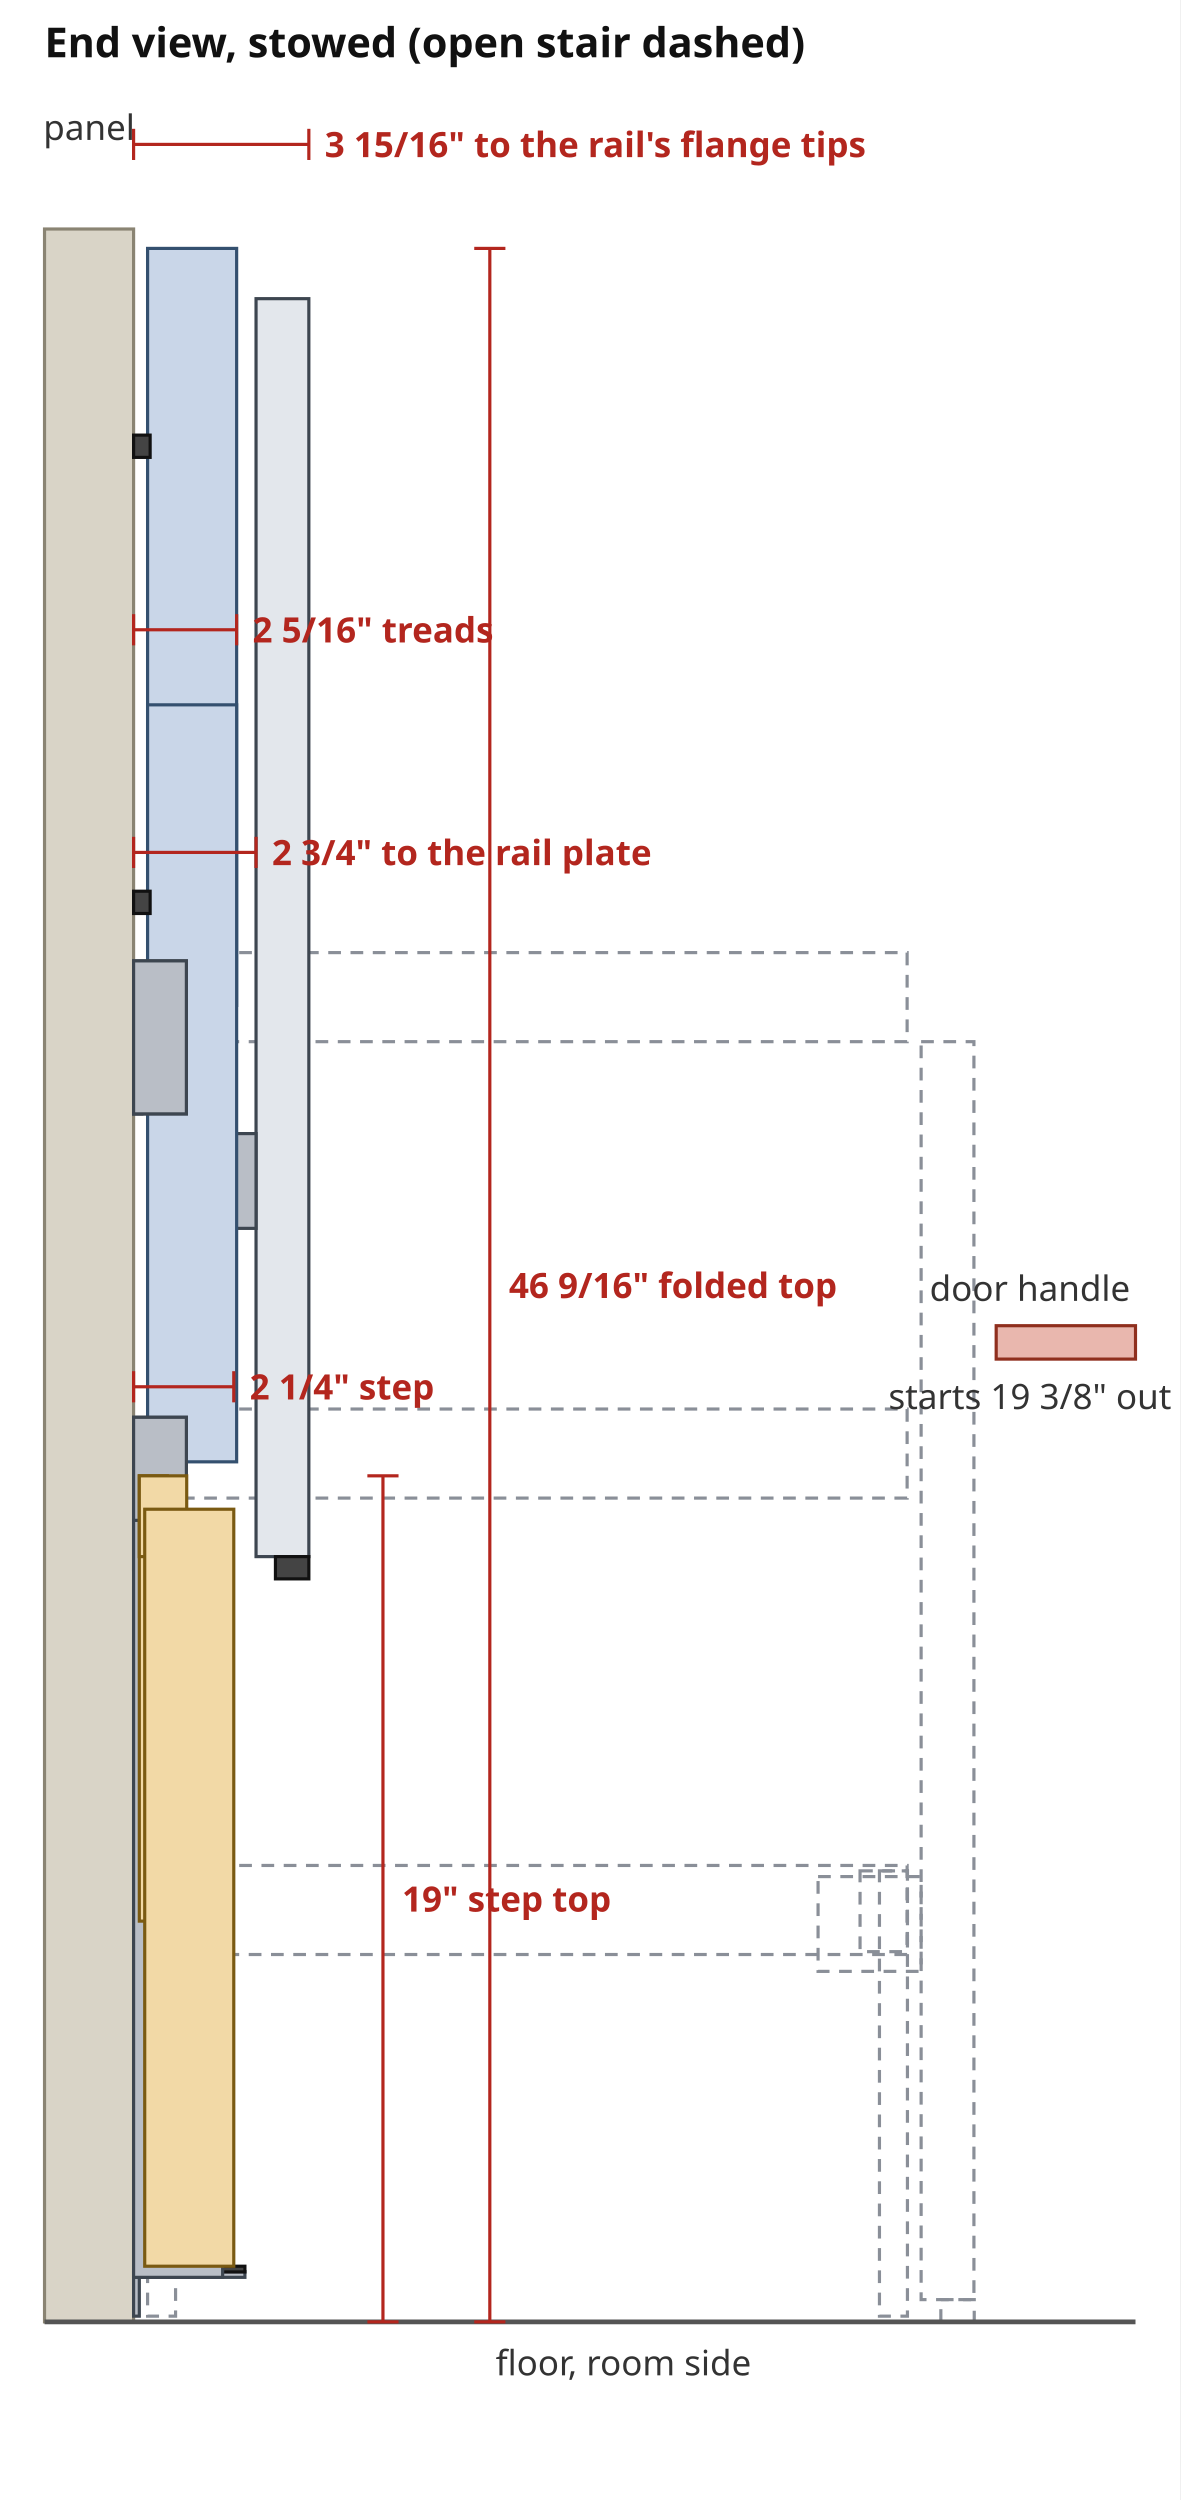
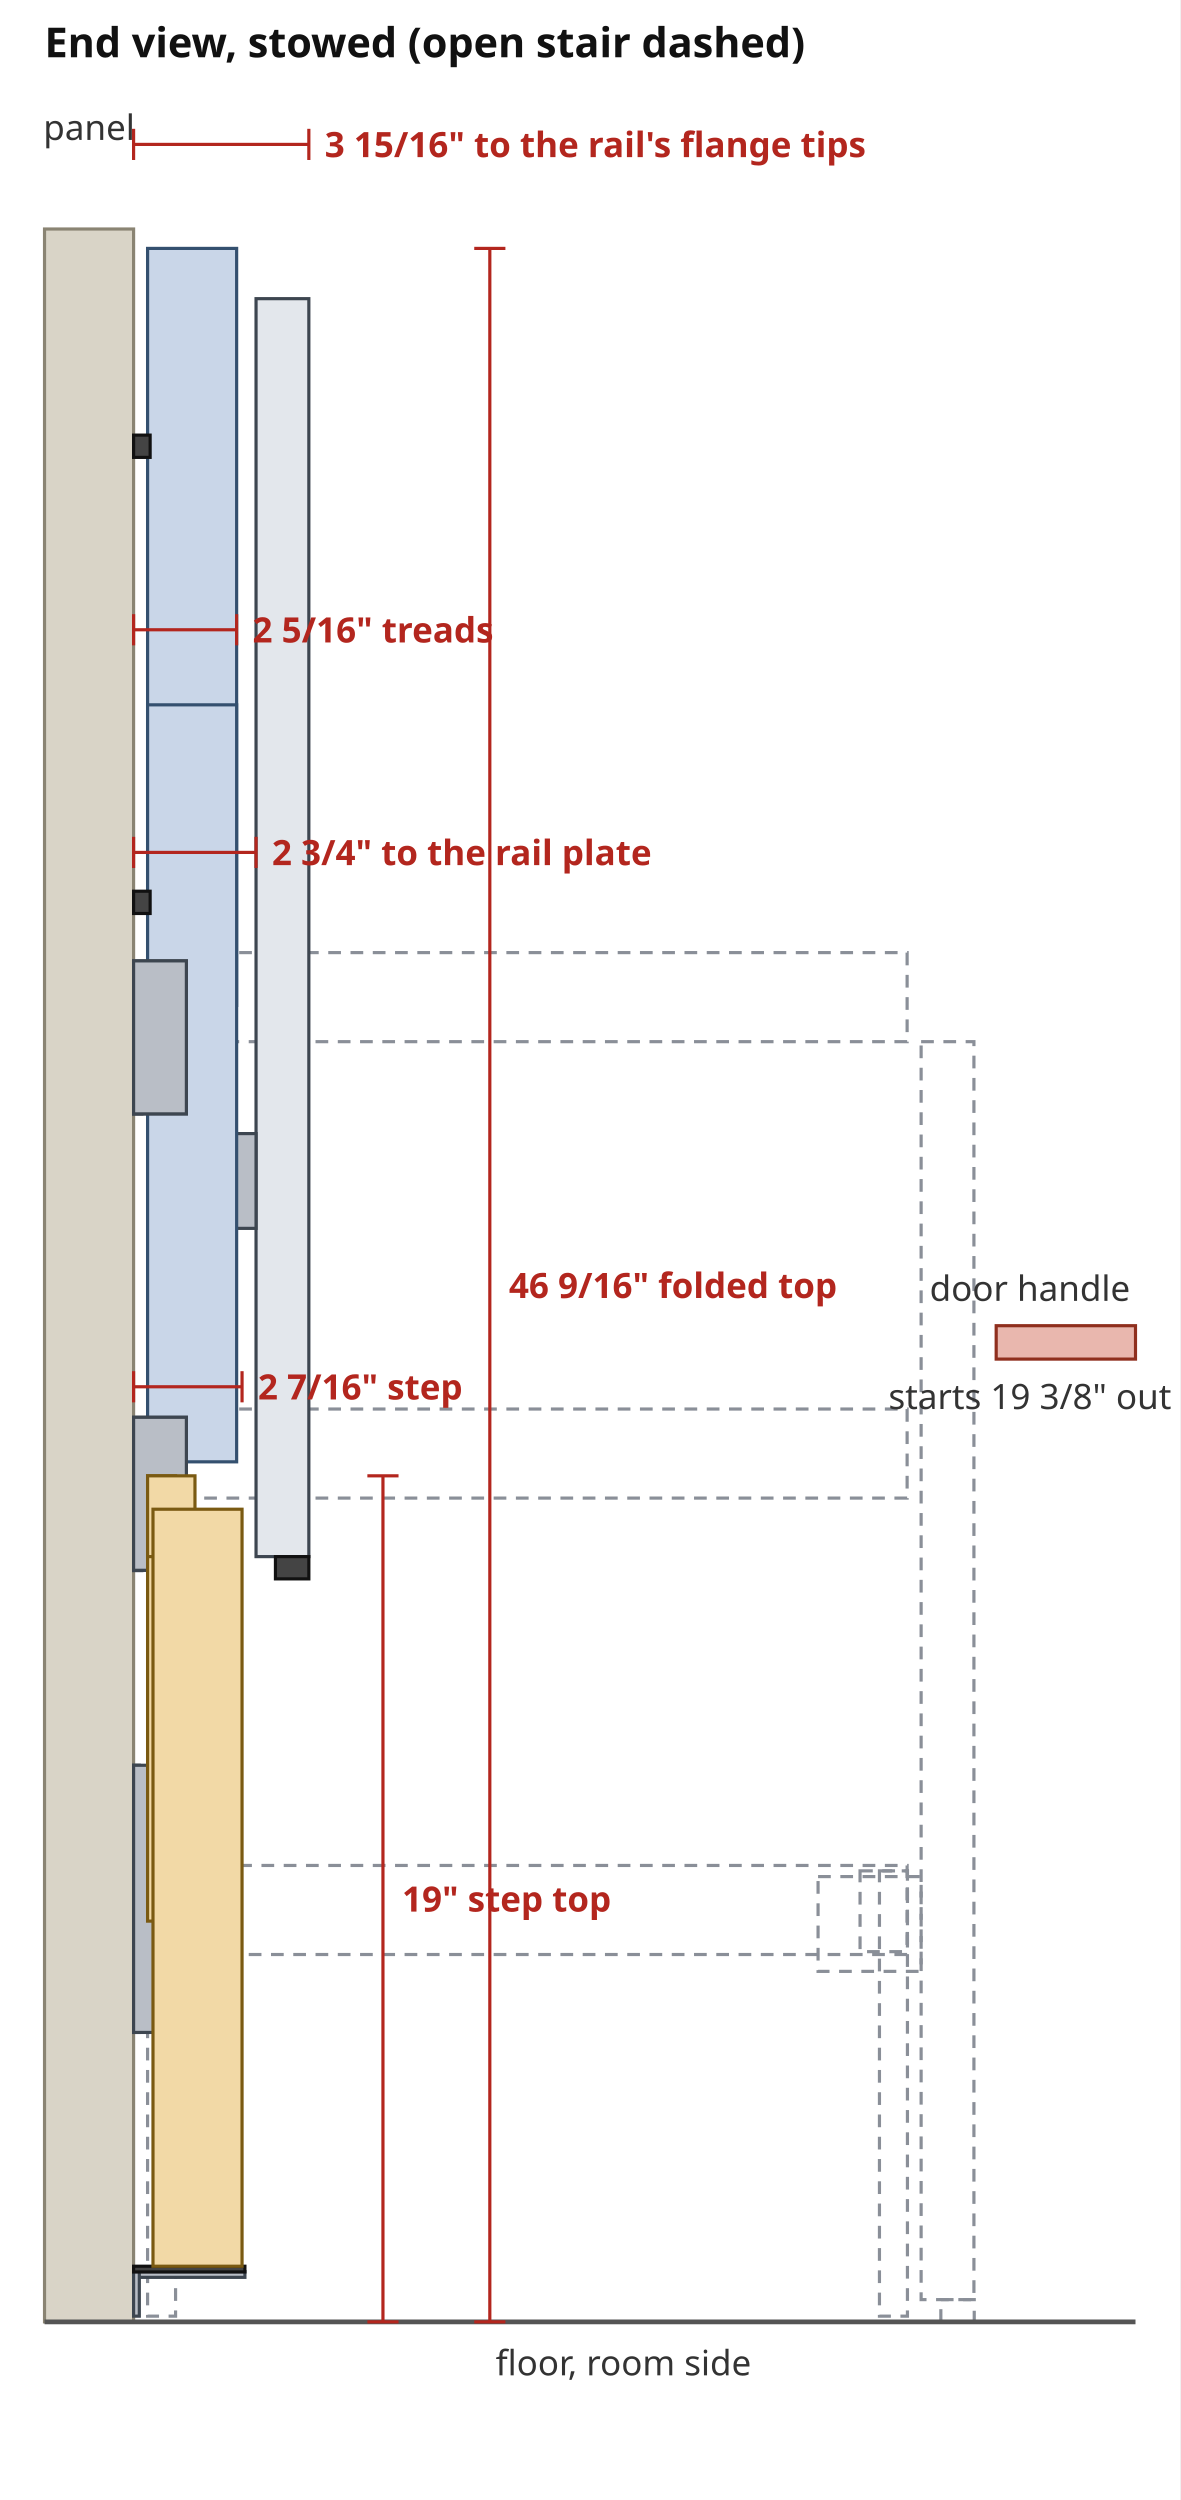
<svg xmlns="http://www.w3.org/2000/svg" viewBox="0 0 371 786" width="371" height="786" role="img">
  <style>
.bg{fill:#fff}.panel{fill:#d9d4c7;stroke:#8a8473}.floor{stroke:#555;stroke-width:1.5}
.tread{fill:#c9d6e8;stroke:#34506f}.rail{fill:#e3e7ec;stroke:#3d4650}.step{fill:#f2d9a6;stroke:#7a5a12}
.fixed{fill:#b9bec6;stroke:#3d4650}.rubber{fill:#444;stroke:#111}.handle{fill:#e9b7ae;stroke:#8f2f1e}
.ghost{fill:none;stroke:#8a8f98;stroke-dasharray:4 3}.bend{stroke:#3d4650;stroke-width:4}.hole{fill:#fff;stroke:#3d4650}.dim{stroke:#b3261e;fill:none;stroke-width:1}
.dimt{fill:#b3261e;font:600 11px system-ui,sans-serif}.lbl{fill:#333;font:11px system-ui,sans-serif}
.ttl{fill:#111;font:600 13px system-ui,sans-serif}rect,polygon,circle{stroke-width:1}
</style>
  <rect class="bg" width="371" height="786" />
  <text class="ttl" x="14" y="18">End view, stowed (open stair dashed)</text>
  <rect class="panel" x="14.0" y="72.0" width="28.0" height="658.0" />
  <rect class="ghost" x="47.2" y="299.5" width="238.0" height="28.0" />
  <rect class="ghost" x="47.2" y="443.0" width="238.0" height="28.0" />
  <rect class="ghost" x="47.2" y="586.5" width="238.0" height="28.0" />
  <rect class="ghost" x="46.4" y="588.2" width="8.8" height="140.0" />
  <rect class="ghost" x="46.4" y="588.2" width="14.9" height="25.4" />
  <rect class="ghost" x="276.5" y="588.2" width="8.8" height="140.0" />
  <rect class="ghost" x="270.4" y="588.2" width="14.9" height="25.4" />
  <rect class="ghost" x="289.6" y="327.5" width="16.6" height="395.5" />
  <rect class="ghost" x="257.2" y="590.0" width="32.4" height="29.8" />
  <rect class="ghost" x="295.8" y="723.0" width="10.5" height="7.0" />
  <rect class="handle" x="313.2" y="416.8" width="43.8" height="10.5" />
  <rect class="rail" x="80.5" y="93.9" width="16.6" height="395.5" />
  <rect class="fixed" x="48.1" y="356.4" width="32.4" height="29.8" />
  <rect class="rubber" x="86.6" y="489.4" width="10.5" height="7.0" />
  <rect class="tread" x="46.4" y="78.1" width="28.0" height="238.0" />
  <rect class="tread" x="46.4" y="221.6" width="28.0" height="238.0" />
  <rect class="fixed" x="42.0" y="322.2" width="2.6" height="28.0" />
  <rect class="fixed" x="42.0" y="302.1" width="16.6" height="48.1" />
  <rect class="fixed" x="42.0" y="302.1" width="16.6" height="48.1" />
  <rect class="rubber" x="42.0" y="136.8" width="5.2" height="7.0" />
  <rect class="fixed" x="42.0" y="465.8" width="2.6" height="28.0" />
  <rect class="fixed" x="42.0" y="445.6" width="16.6" height="48.1" />
  <rect class="fixed" x="42.0" y="445.6" width="16.6" height="48.1" />
  <rect class="rubber" x="42.0" y="280.2" width="5.2" height="7.0" />
  <rect class="fixed" x="42.0" y="714.2" width="35.0" height="1.8" />
  <rect class="fixed" x="42.0" y="714.2" width="1.8" height="14.0" />
  <rect class="rubber" x="42.0" y="712.5" width="35.0" height="1.8" />
-   <rect class="fixed" x="42.0" y="499.0" width="1.8" height="217.0" />
-   <rect class="fixed" x="42.0" y="478.0" width="28.0" height="238.0" />
-   <rect class="step" x="56.0" y="571.6" width="8.8" height="140.0" />
-   <rect class="step" x="56.0" y="686.2" width="14.9" height="25.4" />
-   <rect class="step" x="43.8" y="464.0" width="8.8" height="140.0" />
-   <rect class="step" x="43.8" y="464.0" width="14.9" height="25.4" />
-   <rect class="step" x="45.5" y="474.5" width="28.0" height="238.0" />
+   <rect class="fixed" x="42.0" y="555.0" width="1.8" height="84.0" />
+   <rect class="fixed" x="42.0" y="555.0" width="28.0" height="84.0" />
+   <rect class="step" x="58.6" y="571.6" width="8.8" height="140.0" />
+   <rect class="step" x="58.6" y="686.2" width="14.9" height="25.4" />
+   <rect class="step" x="46.4" y="464.0" width="8.8" height="140.0" />
+   <rect class="step" x="46.4" y="464.0" width="14.9" height="25.4" />
+   <rect class="step" x="48.1" y="474.5" width="28.0" height="238.0" />
  <line class="floor" x1="14.0" y1="730.0" x2="357.0" y2="730.0" />
  <line class="dim" x1="42.0" y1="45.4" x2="97.1" y2="45.4" />
  <line class="dim" x1="42.0" y1="50.3" x2="42.0" y2="40.5" />
  <line class="dim" x1="97.1" y1="50.3" x2="97.1" y2="40.5" />
  <text class="dimt" x="102.1" y="49.4" text-anchor="start">3 15/16" to the rail's flange tips</text>
  <line class="dim" x1="42.0" y1="198.0" x2="74.4" y2="198.0" />
  <line class="dim" x1="42.0" y1="202.9" x2="42.0" y2="193.1" />
  <line class="dim" x1="74.4" y1="202.9" x2="74.4" y2="193.1" />
  <text class="dimt" x="79.4" y="202.0" text-anchor="start">2 5/16" treads</text>
  <line class="dim" x1="42.0" y1="268.0" x2="80.5" y2="268.0" />
  <line class="dim" x1="42.0" y1="272.9" x2="42.0" y2="263.1" />
  <line class="dim" x1="80.5" y1="272.9" x2="80.5" y2="263.1" />
  <text class="dimt" x="85.5" y="272.0" text-anchor="start">2 3/4" to the rail plate</text>
-   <line class="dim" x1="42.0" y1="436.0" x2="73.5" y2="436.0" />
+   <line class="dim" x1="42.0" y1="436.0" x2="76.1" y2="436.0" />
  <line class="dim" x1="42.0" y1="440.9" x2="42.0" y2="431.1" />
-   <line class="dim" x1="73.5" y1="440.9" x2="73.5" y2="431.1" />
-   <text class="dimt" x="78.5" y="440.0" text-anchor="start">2 1/4" step</text>
+   <line class="dim" x1="76.1" y1="440.9" x2="76.1" y2="431.1" />
+   <text class="dimt" x="81.1" y="440.0" text-anchor="start">2 7/16" step</text>
  <line class="dim" x1="154.0" y1="730.0" x2="154.0" y2="78.1" />
  <line class="dim" x1="149.1" y1="730.0" x2="158.9" y2="730.0" />
  <line class="dim" x1="149.1" y1="78.1" x2="158.9" y2="78.1" />
  <text class="dimt" x="160.0" y="408.1" text-anchor="start">46 9/16" folded top</text>
  <line class="dim" x1="120.4" y1="730.0" x2="120.4" y2="464.0" />
  <line class="dim" x1="115.5" y1="730.0" x2="125.3" y2="730.0" />
  <line class="dim" x1="115.5" y1="464.0" x2="125.3" y2="464.0" />
  <text class="dimt" x="126.4" y="601.0" text-anchor="start">19" step top</text>
  <text class="lbl" x="323.8" y="409.0" text-anchor="middle">door handle</text>
  <text class="lbl" x="323.8" y="443.0" text-anchor="middle">starts 19 3/8" out</text>
  <text class="lbl" x="28.0" y="44.0" text-anchor="middle">panel</text>
  <text class="lbl" x="196.0" y="746.8" text-anchor="middle">floor, room side</text>
</svg>
